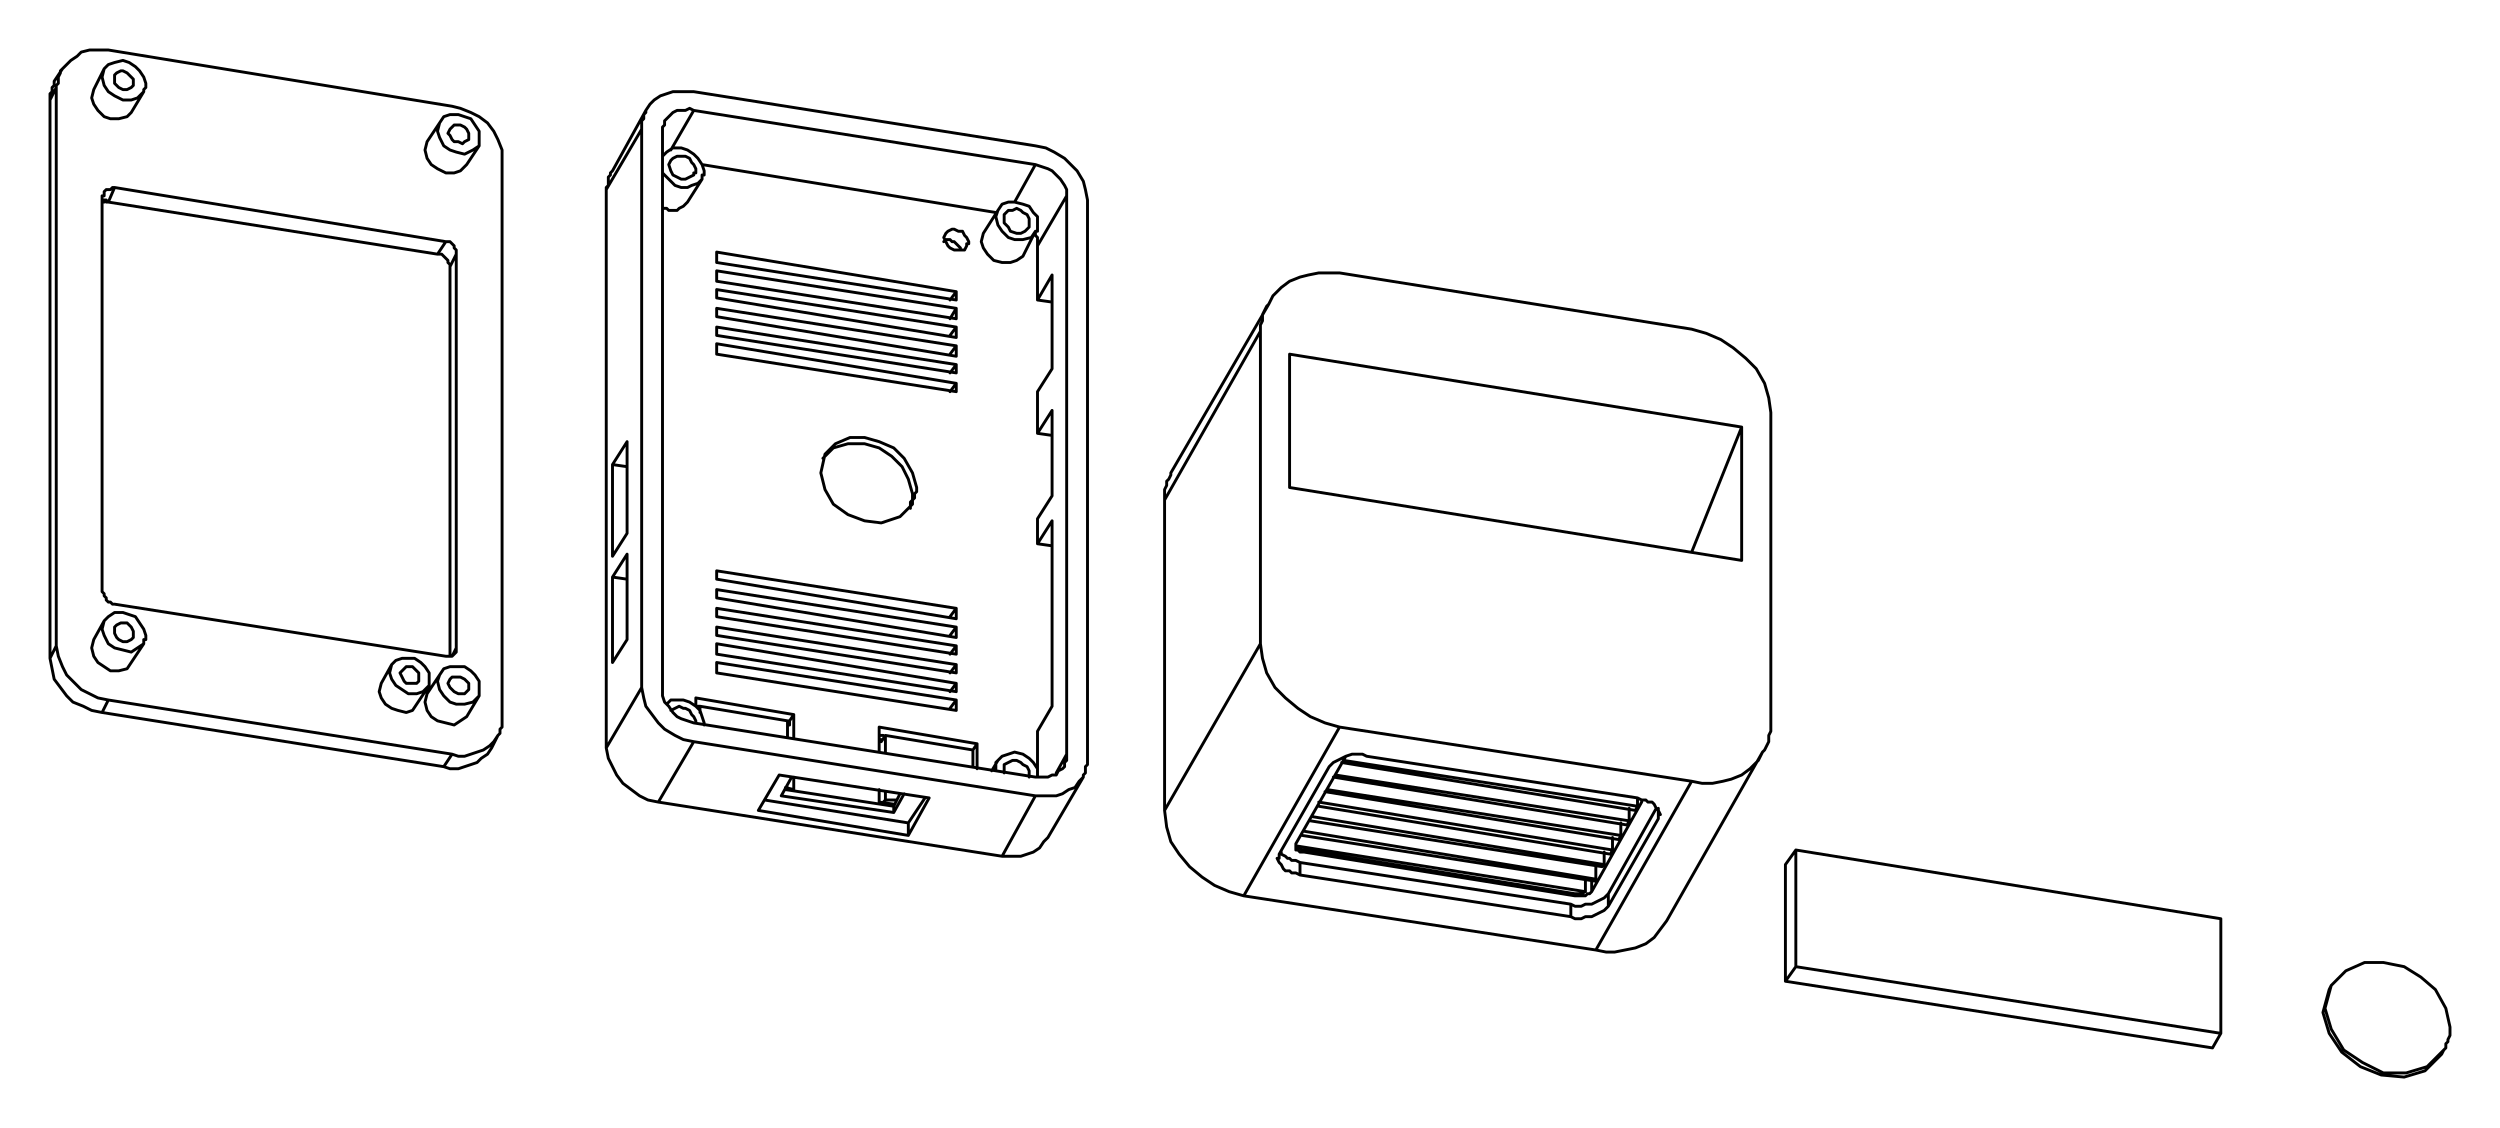
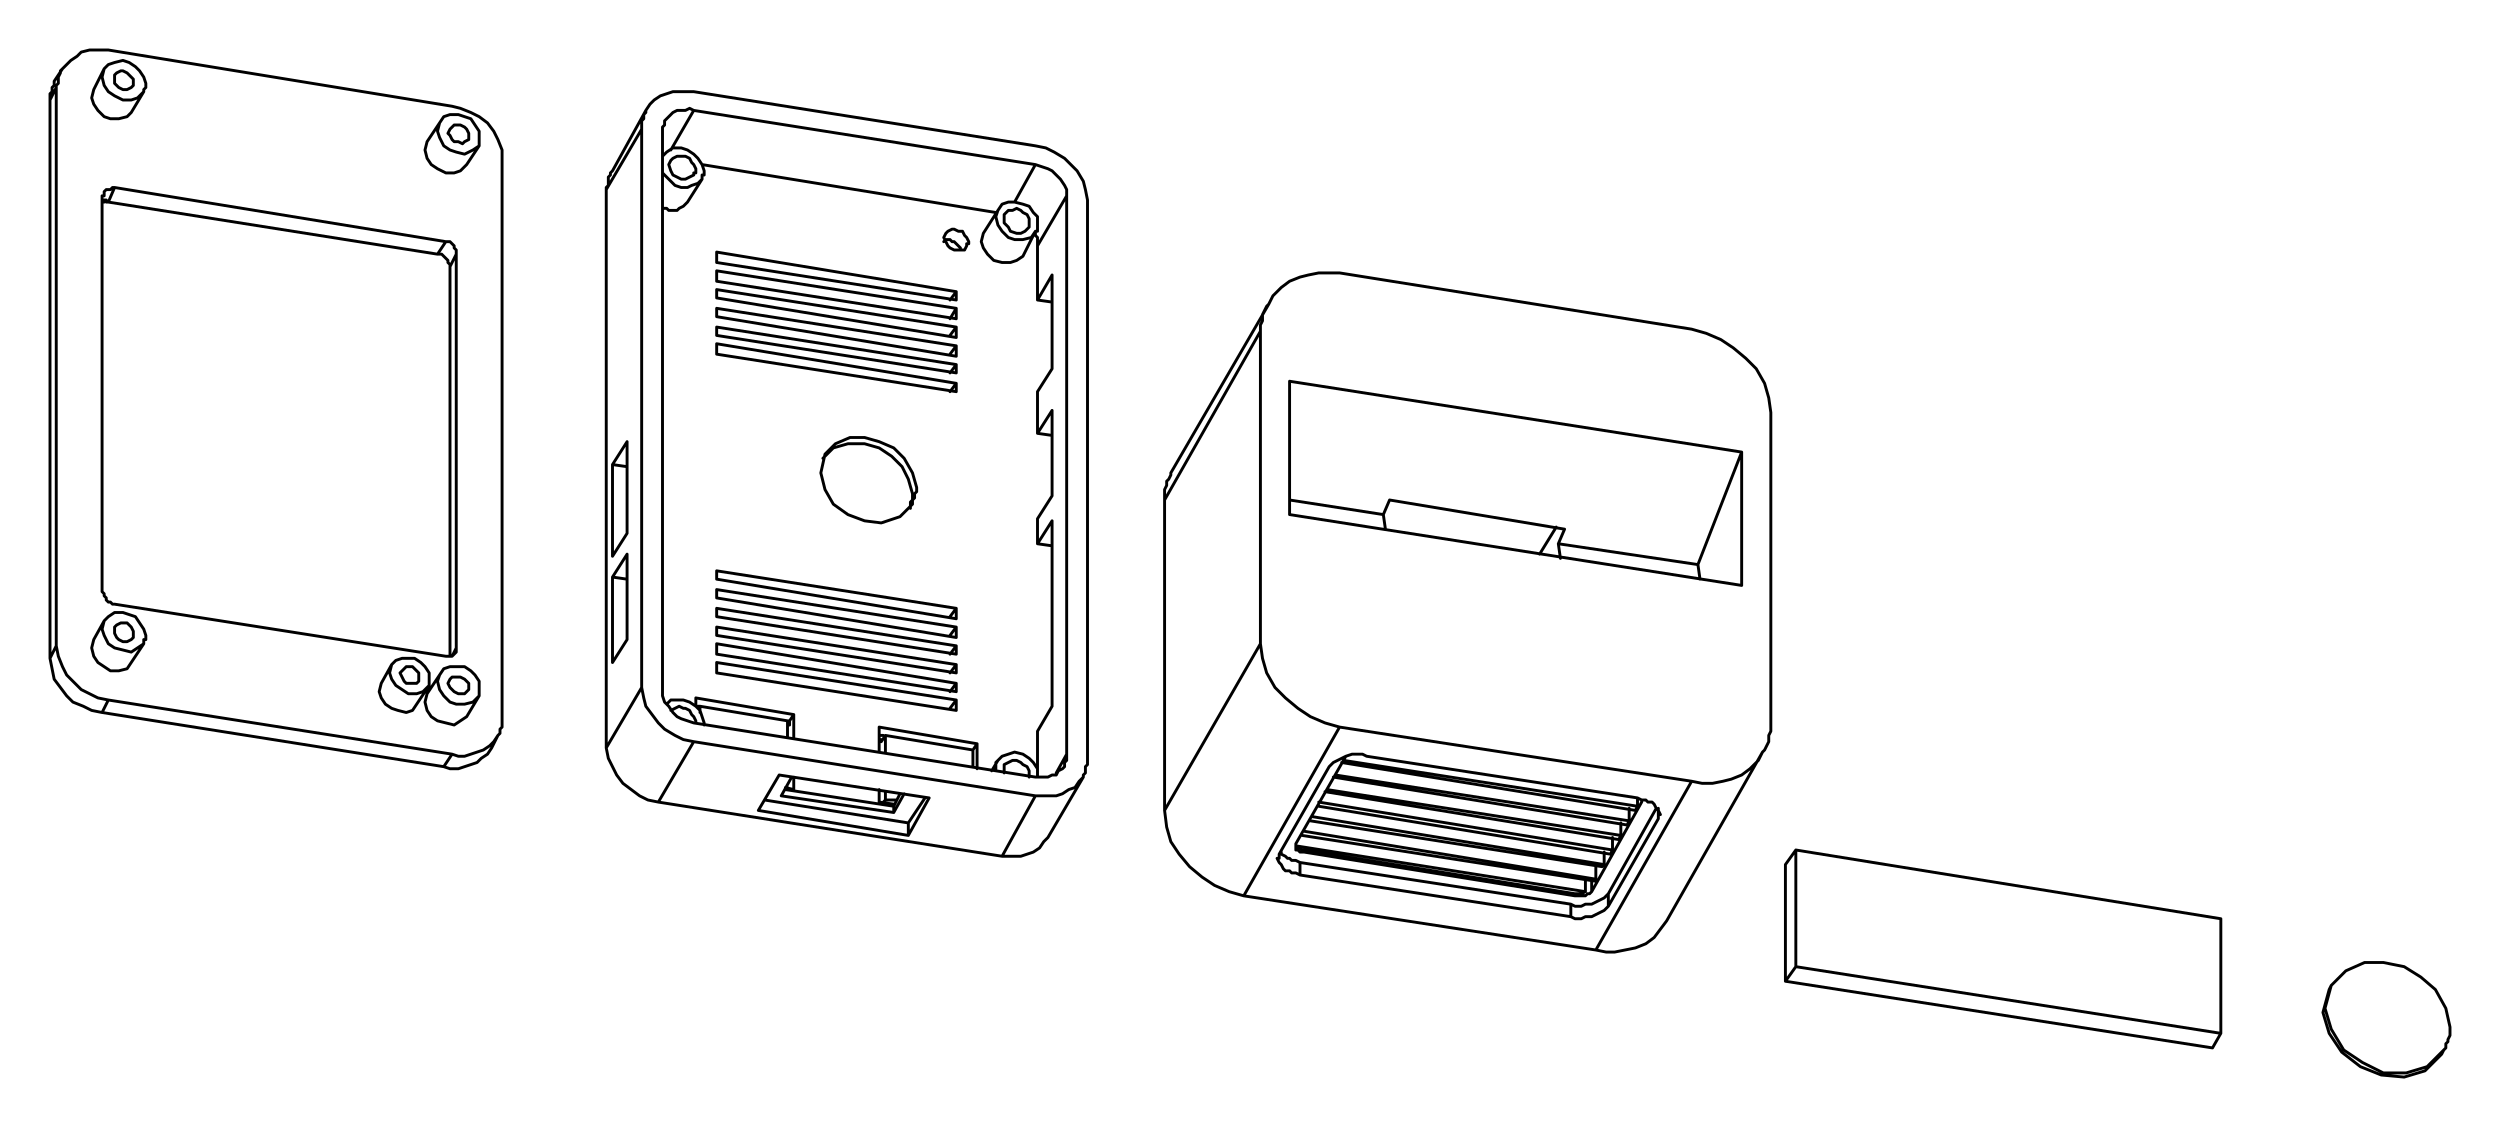
<svg xmlns="http://www.w3.org/2000/svg" viewBox="0 0 1200.0 541.0" width="1200" height="541" fill="none" stroke="currentColor" stroke-linecap="round" stroke-linejoin="round" role="img">
  <path id="case-print-g0-vis" d="M27 42L27 310 M24 48L24 316 M27 42L27 41L28 40L28 39L28 38L28 37L29 35L29 34L30 33 M30 33L32 31L34 29L37 27L39 25L43 24L46 24L49 24L52 24 M24 48L24 47L24 46L24 45L25 44L25 43L25 42L26 41L26 39 M52 336L47 335L43 333L39 331L35 327L32 324L30 320L28 315L27 310 M49 342L44 341L40 339L35 337L32 334L29 330L26 326L25 321L24 316 M52 24L217 51 M52 336L217 362 M217 51L221 52L226 54L230 56L234 59L237 63L239 67L241 72L241 76 M241 344L241 346L241 347L241 348L241 349L240 350L240 351L240 352L239 353 M239 353L237 356L235 358L232 360L229 361L226 362L223 363L220 363L217 362 M241 76L241 344 M63 54L61 56L57 57L53 57L50 56L47 53L45 50L44 47L45 43 M224 79L221 82L218 83L214 83L210 81L207 79L205 76L204 72L205 68 M49 284L49 95 M49 284L50 285L50 286L51 287L51 288L52 289L53 289L54 290L55 290 M55 90L54 90L53 91L52 91L51 91L50 92L50 93 M50 93L50 93L50 94L49 94L49 95 M214 315L55 290 M214 116L55 90 M214 315L214 315L215 315L216 315L217 315L218 314L219 313 M219 313L219 313L219 312L219 311 M219 122L219 121L219 120L218 119L218 118L217 117L216 116L215 116L214 116 M219 311L219 122 M63 318L61 321L57 322L53 322L50 320L47 318L45 315L44 311L45 307 M200 338L198 341L195 342L191 341L188 340L185 338L183 335L182 332L183 328 M224 344L221 346L218 348L214 347L210 346L207 344L205 341L204 337L205 333 M49 342L213 368 M236 359L234 362L231 364L229 366L226 367L223 368L220 369L216 369L213 368 M52 97L51 97L51 96L50 96L50 97L49 97 M210 122L52 97 M216 128L216 127L215 126L215 125L214 124L213 123L212 122L211 122L210 122 M216 315L216 128 M70 40L70 41L70 42L69 43L69 44 M69 44L66 47L63 48L59 48L55 46L52 44L50 41L49 37L50 33 M50 33L52 31L55 30L59 29L62 30L65 32L67 34L69 37L70 40 M230 66L230 66L230 67L230 68L230 69L230 70 M230 70L227 72L223 74L219 73L216 72L213 70L211 66L210 63L211 59 M211 59L213 56L216 55L220 55L223 56L226 57L228 60L230 63L230 66 M70 305L70 305L70 306L70 307L69 307L69 308L69 309 M69 309L66 311L63 313L59 312L55 311L52 309L50 305L49 302L50 298 M50 298L52 296L55 294L59 294L62 295L65 296L67 299L69 302L70 305 M206 326L206 326L206 327L206 328L206 329 M206 329L203 332L200 333L196 333L193 331L190 329L188 326L187 323L188 319 M188 319L190 317L193 316L196 316L199 316L202 318L204 320L206 323L206 326 M230 331L230 331L230 332L230 333L230 334 M230 334L227 337L223 338L219 338L216 337L213 334L211 331L210 327L211 324 M211 324L213 321L216 320L220 320L223 320L226 322L228 324L230 327L230 331 M64 39L64 40L64 41 M64 41L63 42L61 43L59 43L57 42L56 41L55 40L55 38L55 36 M55 36L56 35L58 34L59 34L61 35L62 36L63 37L64 38L64 39 M225 65L225 65L225 66L225 67 M225 67L223 68L222 69L220 68L218 68L217 67L216 65L215 64L216 62 M216 62L217 61L218 60L220 60L221 60L223 61L224 62L225 64L225 65 M64 304L64 304L64 305L64 306 M64 306L63 307L61 308L59 308L57 307L56 306L55 304L55 303L55 301 M55 301L56 300L58 299L59 299L61 299L62 300L63 301L64 303L64 304 M201 325L201 325L201 326L201 327 M201 327L200 328L198 328L197 328L195 328L194 327L193 325L192 323L193 322 M193 322L194 321L195 320L197 320L198 320L199 321L200 322L201 323L201 325 M225 330L225 330L225 331 M225 331L223 333L222 333L220 333L218 332L217 331L216 330L215 328L216 326 M216 326L217 325L218 325L220 325L221 325L223 326L224 327L225 328L225 330 M27 42L24 48 M27 310L24 316 M52 336L49 342 M217 362L213 368 M55 90L52 97 M214 116L210 122 M219 311L217 315 M219 122L216 128 M26 39L30 33 M236 359L239 353 M50 33L45 43 M69 44L63 54 M211 59L205 68 M230 70L224 79 M50 298L45 307 M69 309L63 318 M188 319L183 328 M206 329L200 338 M211 324L205 333 M230 334L224 344" stroke-width="1.4" vector-effect="non-scaling-stroke" />
  <path id="case-print-g1-vis" d="M291 359L291 91 M308 330L308 62 M301 307L301 266 M301 307L294 318 M301 266L294 277 M294 318L294 277 M301 256L301 212 M301 212L294 223 M294 267L294 223 M301 256L294 267 M291 359L292 364L294 368L296 372L299 376L303 379L307 382L311 384L316 385 M308 330L309 335L310 339L313 343L316 347L319 350L324 353L328 355L333 356 M294 82L293 83L293 84L292 85L292 86L292 87L292 89L291 90L291 91 M316 385L481 411 M481 411L484 411L487 411L490 411L493 410L496 409L499 407L501 404L503 402 M378 378L378 378 M461 120L461 119L460 118L459 117L458 116L457 116L456 115L454 115L453 116 M333 44L330 44L326 44L323 44L320 45L317 46L314 48L312 50L310 53 M310 53L310 54L309 55L309 56L309 57L308 58L308 59L308 61L308 62 M333 356L497 382 M333 44L497 70 M497 382L500 382L504 382L507 382L510 381L513 379L516 378L518 375L520 373 M520 373L520 372L521 371L521 370L521 368L522 367L522 366L522 365L522 364 M522 96L521 91L520 87L517 82L514 79L511 76L506 73L502 71L497 70 M522 364L522 96 M318 63L318 331 M333 347L330 346L327 345L325 344L323 342L321 339L319 337L318 334L318 331 M497 373L333 347 M512 362L512 363L512 364L512 365L511 366L511 367L511 368 M511 368L510 369L508 370L507 372L505 372L503 373L501 373L499 373L497 373 M512 94L512 362 M497 79L500 80L503 81L505 82L507 84L509 86L511 89L512 91L512 94 M497 79L333 53 M318 63L318 63L318 62L318 61L319 60L319 59L319 58 M319 58L320 57L322 55L323 54L325 53L327 53L329 53L331 52L333 53 M294 277L301 278 M294 223L301 224 M498 373L498 373 M498 372L498 351 M337 79L478 102 M498 118L498 117L498 116L498 115L498 114L497 113L497 112 M498 144L498 118 M498 261L505 262 M498 144L505 145 M498 261L498 249 M498 208L498 188 M498 208L505 209 M381 343L381 354 M381 373L381 379 M381 343L334 335 M381 379L377 378 M334 339L334 335 M469 357L469 369 M469 357L422 349 M429 386L422 385 M422 385L422 379 M422 361L422 349 M459 341L344 323 M459 341L459 336 M344 323L344 318 M459 336L344 318 M459 332L344 314 M459 332L459 328 M344 314L344 309 M459 328L344 309 M459 323L344 305 M459 323L459 319 M344 305L344 301 M459 319L344 301 M459 314L344 296 M459 314L459 310 M344 296L344 292 M459 310L344 292 M459 306L344 287 M459 306L459 301 M344 287L344 283 M459 301L344 283 M459 297L344 278 M459 297L459 292 M344 278L344 274 M459 292L344 274 M318 100L320 100L321 101L323 101L325 101L326 100L328 99L329 98L330 97 M440 234L438 227L434 220L429 215L422 212L415 210L408 210L401 213L396 218 M396 218L394 227L396 235L400 242L407 247L415 250L423 251L432 248L438 242 M438 242L438 241L438 240L439 239L439 238L439 237L440 236L440 235L440 234 M459 188L344 170 M459 188L459 184 M344 170L344 165 M459 184L344 165 M459 179L344 161 M459 179L459 175 M344 161L344 157 M459 175L344 157 M459 171L344 152 M459 171L459 166 M344 152L344 148 M459 166L344 148 M459 162L344 143 M459 162L459 157 M344 143L344 139 M459 157L344 139 M459 153L344 135 M459 153L459 148 M344 135L344 130 M459 148L344 130 M459 144L344 126 M459 144L459 140 M459 140L344 121 M344 126L344 121 M465 116L464 114L463 113L462 111L460 111L458 110L457 110L455 111L454 112 M454 112L453 114L454 116L455 118L456 119L458 120L460 120L463 120L464 118 M464 118L464 118L464 117L465 117L465 116 M472 112L471 116L472 119L474 122L477 125L481 126L485 126L488 125L491 123 M374 372L446 383 M446 383L436 401 M364 389L436 401 M374 372L364 389 M378 348L379 348 M379 348L379 346 M379 346L381 343 M378 348L379 348 M378 354L378 346 M336 342L336 339 M335 340L336 339 M467 362L467 362 M467 362L467 360 M467 360L469 357 M467 362L467 362 M467 368L467 360 M422 355L423 355 M422 355L423 355 M430 384L425 384 M425 384L424 385 M425 384L425 380 M425 361L425 353 M423 356L425 353 M423 355L423 356 M456 340L459 336 M456 332L459 328 M456 323L459 319 M456 314L459 310 M456 305L459 301 M456 296L459 292 M456 188L459 184 M456 179L459 175 M456 170L459 166 M456 161L459 157 M456 153L459 148 M456 144L459 140 M432 381L429 387 M377 379L429 387 M505 339L498 351 M505 339L505 250 M505 250L498 261 M505 238L498 249 M505 238L505 197 M505 197L498 208 M505 177L498 188 M505 177L505 132 M505 132L498 144 M338 347L337 344L336 341L334 339L331 337L328 336L325 336L322 336L320 338 M338 348L338 348L338 347 M334 339L336 339 M378 346L379 346 M422 353L424 353 M467 360L467 360 M498 372L498 369L496 366L494 364L491 362L487 361L484 362L481 363L479 365 M479 365L478 366L478 367L478 368L478 369L478 370 M498 373L498 373L498 372 M338 82L337 79L335 76L333 74L330 72L327 71L323 71L320 73L318 75 M318 75L318 75 M318 83L320 85L322 87L324 89L327 90L330 90L332 89L335 88L337 86 M337 86L337 85L337 84L338 84L338 83L338 82 M438 237L436 230L433 224L428 219L422 215L415 213L407 213L400 215L395 220 M437 244L437 243L437 242L437 241L438 240L438 239L438 238L438 237 M498 108L498 104L496 102L494 99L491 98L487 97L484 97L481 98L479 101 M479 101L478 104L479 108L481 111L484 114L487 115L491 115L495 114L497 111 M497 111L498 111L498 110L498 109L498 108 M436 395L444 383 M436 401L436 395 M367 384L436 395 M334 346L333 344L332 343L331 341L329 340L328 340L326 339L324 340L322 341 M334 347L334 347L334 346 M378 346L336 339 M467 360L425 353 M494 372L494 370L493 368L491 367L490 366L488 365L486 365L484 366L482 367 M482 367L482 368L482 369L482 370L482 371 M494 373L494 372 M334 81L333 79L332 78L331 76L329 75L327 75L325 75L323 76L322 77 M322 77L321 79L322 82L323 84L325 85L327 86L329 86L331 85L333 84 M333 84L333 83L334 83L334 82L334 81 M494 107L494 105L493 103L491 102L490 101L488 100L486 101L484 101L482 103 M482 103L482 105L482 107L484 109L485 111L488 112L490 112L492 111L494 109 M494 109L494 109L494 108L494 107 M429 390L429 387 M429 390L434 381 M429 390L375 382 M375 382L380 373 M291 359L308 330 M291 91L308 62 M316 385L333 356 M481 411L497 382 M507 371L512 362 M498 118L512 94 M487 97L497 79 M322 72L333 53 M310 53L294 82 M520 373L503 402 M476 370L479 365 M330 97L337 86 M318 75L318 75 M491 123L497 111 M472 112L479 101" stroke-width="1.4" vector-effect="non-scaling-stroke" />
-   <path id="case-print-g2-vis" d="M559 389L559 240 M605 309L605 159 M559 389L560 397L562 404L566 410L571 416L577 421L583 425L590 428L597 430 M605 309L606 316L608 323L612 330L617 335L623 340L629 344L636 347L643 349 M562 227L562 228L561 230L560 231L560 233L559 235L559 237L559 238L559 240 M643 131L638 131L633 131L628 132L624 133L619 135L615 138L611 142L609 146 M609 146L608 147L607 149L606 151L606 152L606 154L605 156L605 158L605 159 M597 430L766 456 M766 456L771 457L775 457L780 456L785 455L790 453L794 450L797 446L800 442 M643 349L812 375 M643 131L812 158 M812 375L817 376L822 376L827 375L831 374L836 372L840 369L844 365L846 361 M846 361L847 360L848 358L849 356L849 355L849 353L850 351L850 349L850 348 M850 198L849 191L847 184L843 177L838 172L832 167L826 163L819 160L812 158 M850 348L850 198 M836 269L619 234 M836 269L836 205 M836 205L619 170 M619 234L619 170 M614 410L638 368 M656 363L654 362L651 362L649 362L646 363L644 364L642 365L640 366L638 368 M786 383L656 363 M796 393L796 393L796 392L796 391L797 391 M797 391L796 389L795 388L794 386L793 385L791 385L790 384L788 384L786 383 M772 435L796 393 M754 440L756 441L759 441L761 440L764 440L766 439L768 438L770 437L772 435 M754 440L624 420 M614 410L614 410L614 411L614 412L613 412 M613 412L614 414L615 415L616 417L617 418L619 418L620 419L622 419L624 420 M812 265L836 205 M795 388L772 429 M754 434L756 435L759 435L761 434L764 434L766 433L768 432L770 431L772 429 M624 414L754 434 M615 409L615 410L617 411L618 412L619 412L620 413L621 413L622 413L624 414 M622 405L646 363 M766 423L625 401 M764 428L788 385 M766 422L766 423 M766 422L766 416 M770 415L769 416 M770 415L770 409 M774 408L773 410 M774 408L774 402 M778 401L777 403 M778 401L778 395 M782 394L781 396 M782 394L782 388 M786 387L785 389 M786 387L786 383 M756 430L757 430L758 430L759 430L760 430L761 430L762 429L763 429L764 428 M756 429L757 429L758 429L759 429L760 429L760 428L761 428 M761 423L761 428 M761 428L622 406 M622 405L622 406 M622 405L622 405L622 406 M622 406L622 407L622 408L623 408L624 409L625 409L626 409 M622 406L623 407L624 407L625 408L626 408 M769 416L629 394 M766 422L626 399 M773 410L633 387 M770 415L630 392 M777 403L636 380 M774 408L633 385 M781 396L640 373 M778 401L637 379 M785 389L644 366 M782 394L641 372 M788 385L788 385L788 384 M788 384L788 384 M786 387L645 365 M756 430L626 409 M626 408L756 429 M559 389L605 309 M559 240L605 159 M597 430L643 349 M766 456L812 375 M796 393L796 388 M772 435L772 429 M754 440L754 434 M624 420L624 414 M764 428L764 423 M788 385L788 384 M756 430L756 429 M626 409L626 408 M609 146L562 227 M846 361L800 442" stroke-width="1.4" vector-effect="non-scaling-stroke" />
+   <path id="case-print-g2-vis" d="M559 389L559 240 M605 309L605 159 M559 389L560 397L562 404L566 410L571 416L577 421L583 425L590 428L597 430 M605 309L606 316L608 323L612 330L617 335L623 340L629 344L636 347L643 349 M562 227L562 228L561 230L560 231L560 233L559 235L559 237L559 238L559 240 M643 131L638 131L633 131L628 132L624 133L619 135L615 138L611 142L609 146 M609 146L608 147L607 149L606 151L606 152L606 154L605 156L605 158L605 159 M597 430L766 456 M766 456L771 457L775 457L780 456L785 455L790 453L794 450L797 446L800 442 M643 349L812 375 M643 131L812 158 M812 375L817 376L822 376L827 375L831 374L836 372L840 369L844 365L846 361 M846 361L847 360L848 358L849 356L849 355L849 353L850 351L850 349L850 348 M850 198L849 191L847 184L843 177L838 172L832 167L826 163L819 160L812 158 M850 348L850 198 M836 281L619 247 M836 281L836 217 M836 217L619 183 M619 247L619 183 M614 410L638 368 M656 363L654 362L651 362L649 362L646 363L644 364L642 365L640 366L638 368 M786 383L656 363 M796 393L796 393L796 392L796 391L797 391 M797 391L796 389L795 388L794 386L793 385L791 385L790 384L788 384L786 383 M772 435L796 393 M754 440L756 441L759 441L761 440L764 440L766 439L768 438L770 437L772 435 M754 440L624 420 M614 410L614 410L614 411L614 412L613 412 M613 412L614 414L615 415L616 417L617 418L619 418L620 419L622 419L624 420 M815 271L836 217 M816 278L815 271 M619 240L664 247 M667 240L664 247 M667 240L751 254 M751 254L748 261 M748 261L815 271 M795 388L772 429 M754 434L756 435L759 435L761 434L764 434L766 433L768 432L770 431L772 429 M624 414L754 434 M615 409L615 410L617 411L618 412L619 412L620 413L621 413L622 413L624 414 M622 405L646 363 M766 423L625 401 M764 428L788 385 M766 422L766 423 M766 422L766 416 M770 415L769 416 M770 415L770 409 M774 408L773 410 M774 408L774 402 M778 401L777 403 M778 401L778 395 M782 394L781 396 M782 394L782 388 M786 387L785 389 M786 387L786 383 M756 430L757 430L758 430L759 430L760 430L761 430L762 429L763 429L764 428 M756 429L757 429L758 429L759 429L760 429L760 428L761 428 M761 423L761 428 M761 428L622 406 M622 405L622 406 M622 405L622 405L622 406 M622 406L622 407L622 408L623 408L624 409L625 409L626 409 M622 406L623 407L624 407L625 408L626 408 M769 416L629 394 M766 422L626 399 M773 410L633 387 M770 415L630 392 M777 403L636 380 M774 408L633 385 M781 396L640 373 M778 401L637 379 M785 389L644 366 M782 394L641 372 M788 385L788 385L788 384 M788 384L788 384 M786 387L645 365 M665 254L664 247 M749 268L748 261 M739 266L747 253 M756 430L626 409 M626 408L756 429 M559 389L605 309 M559 240L605 159 M597 430L643 349 M766 456L812 375 M796 393L796 388 M772 435L772 429 M754 440L754 434 M624 420L624 414 M764 428L764 423 M788 385L788 384 M756 430L756 429 M626 409L626 408 M609 146L562 227 M846 361L800 442" stroke-width="1.4" vector-effect="non-scaling-stroke" />
  <path id="case-print-g3-vis" d="M857 471L862 464 M862 464L862 408 M857 415L862 408 M857 471L857 415 M1062 503L1066 496 M1066 496L1066 441 M857 471L1062 503 M862 464L1066 496 M862 408L1066 441" stroke-width="1.4" vector-effect="non-scaling-stroke" />
  <path id="case-print-g4-vis" d="M1176 493L1174 484L1169 475L1162 469L1154 464L1144 462L1135 462L1126 466L1119 473 M1119 473L1116 484L1119 494L1125 504L1134 510L1144 515L1155 515L1165 512L1173 504 M1173 504L1174 503L1174 501L1175 500L1175 499L1176 497L1176 496L1176 495L1176 493 M1118 475L1115 486L1118 496L1124 505L1133 512L1143 516L1154 517L1164 514L1172 506 M1172 506L1173 504 M1118 475L1119 473" stroke-width="1.4" vector-effect="non-scaling-stroke" />
</svg>
